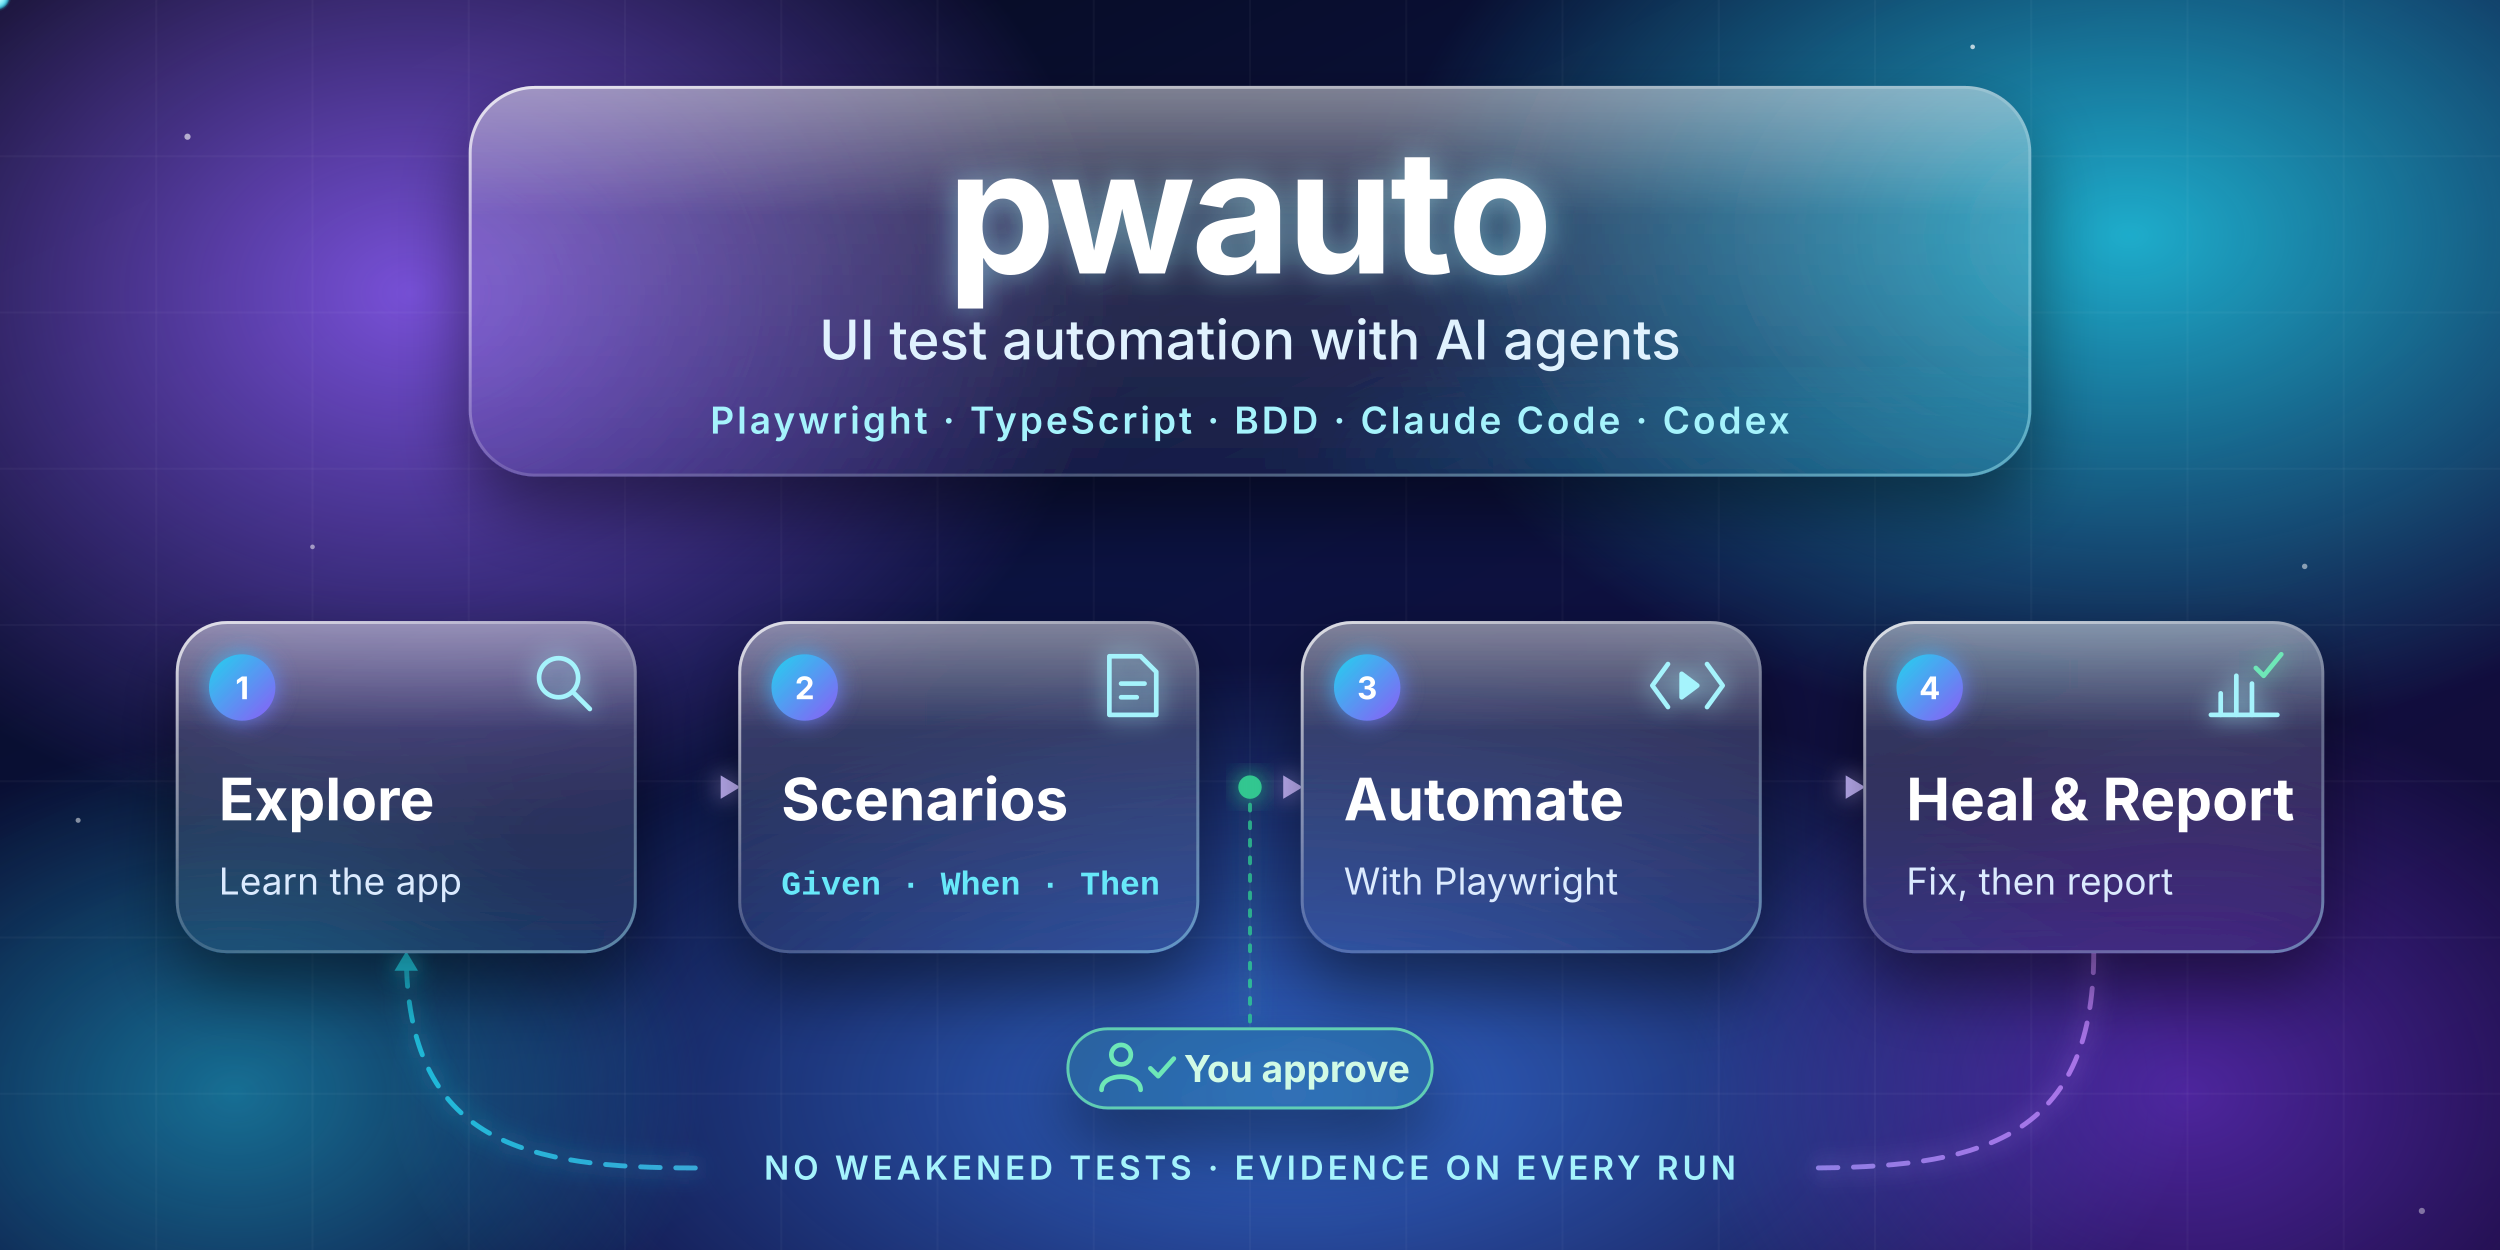
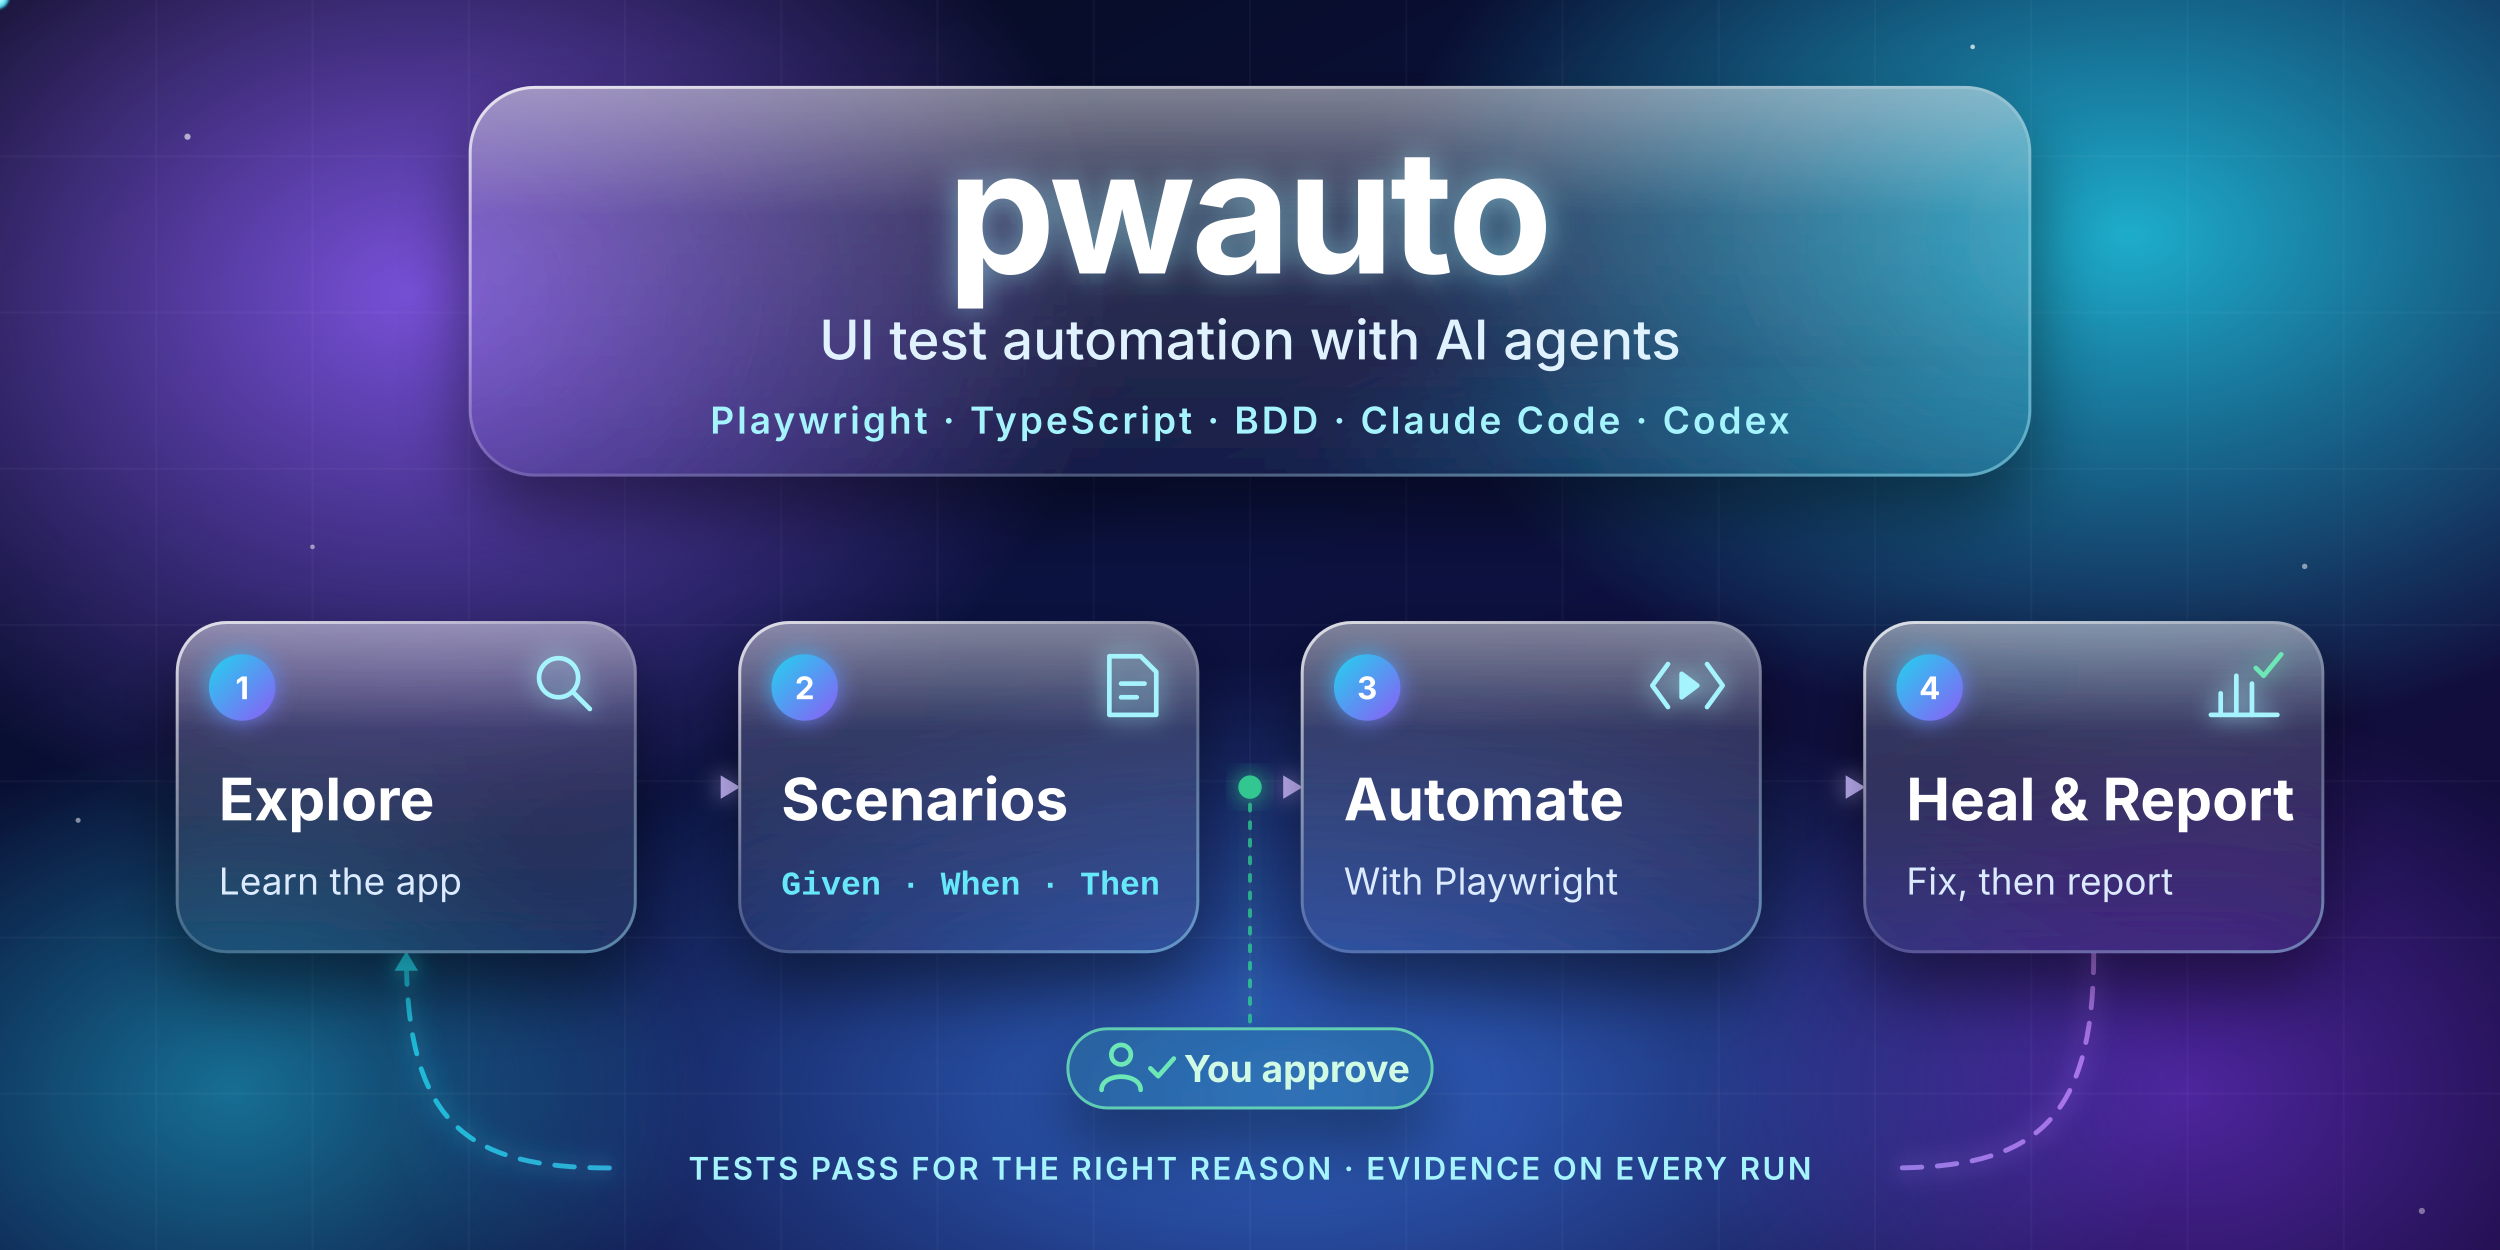
<svg xmlns="http://www.w3.org/2000/svg" xmlns:xlink="http://www.w3.org/1999/xlink" width="1280" height="640" viewBox="0 0 1280 640" role="img" aria-labelledby="title desc">
  <style>
    /* Stop the moving lights for readers who ask for less motion */
    @media (prefers-reduced-motion: reduce) { .mover { display: none; } }
  </style>
  <defs>
    <linearGradient id="bg" x1="0" y1="0" x2="1" y2="1">
      <stop offset="0" stop-color="#050816" />
      <stop offset="0.45" stop-color="#0b1240" />
      <stop offset="1" stop-color="#160a3a" />
    </linearGradient>
    <radialGradient id="glowViolet" cx="0.5" cy="0.5" r="0.5">
      <stop offset="0" stop-color="#8b5cf6" stop-opacity="0.85" />
      <stop offset="1" stop-color="#8b5cf6" stop-opacity="0" />
    </radialGradient>
    <radialGradient id="glowCyan" cx="0.5" cy="0.5" r="0.5">
      <stop offset="0" stop-color="#22d3ee" stop-opacity="0.8" />
      <stop offset="1" stop-color="#22d3ee" stop-opacity="0" />
    </radialGradient>
    <radialGradient id="glowBlue" cx="0.5" cy="0.5" r="0.5">
      <stop offset="0" stop-color="#3b82f6" stop-opacity="0.75" />
      <stop offset="1" stop-color="#3b82f6" stop-opacity="0" />
    </radialGradient>
    <radialGradient id="glowPink" cx="0.5" cy="0.5" r="0.5">
      <stop offset="0" stop-color="#7c3aed" stop-opacity="0.55" />
      <stop offset="1" stop-color="#7c3aed" stop-opacity="0" />
    </radialGradient>
    <g id="blobs">
      <ellipse cx="210" cy="150" rx="360" ry="280" fill="url(#glowViolet)" />
      <ellipse cx="1090" cy="120" rx="380" ry="260" fill="url(#glowCyan)" />
      <ellipse cx="660" cy="560" rx="460" ry="220" fill="url(#glowBlue)" />
      <ellipse cx="1120" cy="560" rx="260" ry="200" fill="url(#glowPink)" />
      <ellipse cx="120" cy="560" rx="240" ry="180" fill="url(#glowCyan)" opacity="0.6" />
    </g>
    <filter id="frost" x="-10%" y="-10%" width="120%" height="120%">
      <feGaussianBlur stdDeviation="22" />
    </filter>
    <filter id="softGlow" x="-50%" y="-50%" width="200%" height="200%">
      <feGaussianBlur stdDeviation="6" result="b" />
      <feMerge>
        <feMergeNode in="b" />
        <feMergeNode in="SourceGraphic" />
      </feMerge>
    </filter>
    <filter id="textGlow" x="-20%" y="-50%" width="140%" height="200%">
      <feGaussianBlur stdDeviation="8" in="SourceAlpha" result="a" />
      <feFlood flood-color="#a5f3fc" flood-opacity="0.55" />
      <feComposite operator="in" in2="a" result="g" />
      <feMerge>
        <feMergeNode in="g" />
        <feMergeNode in="SourceGraphic" />
      </feMerge>
    </filter>
    <filter id="shadow" x="-20%" y="-20%" width="140%" height="160%">
      <feGaussianBlur in="SourceAlpha" stdDeviation="18" />
      <feOffset dy="18" />
      <feComponentTransfer>
        <feFuncA type="linear" slope="0.45" />
      </feComponentTransfer>
      <feMerge>
        <feMergeNode />
        <feMergeNode in="SourceGraphic" />
      </feMerge>
    </filter>
    <linearGradient id="glassFill" x1="0" y1="0" x2="0" y2="1">
      <stop offset="0" stop-color="#ffffff" stop-opacity="0.20" />
      <stop offset="1" stop-color="#ffffff" stop-opacity="0.05" />
    </linearGradient>
    <linearGradient id="glassEdge" x1="0" y1="0" x2="1" y2="1">
      <stop offset="0" stop-color="#ffffff" stop-opacity="0.75" />
      <stop offset="0.5" stop-color="#ffffff" stop-opacity="0.15" />
      <stop offset="1" stop-color="#a5f3fc" stop-opacity="0.45" />
    </linearGradient>
    <linearGradient id="sheen" x1="0" y1="0" x2="0" y2="1">
      <stop offset="0" stop-color="#ffffff" stop-opacity="0.35" />
      <stop offset="1" stop-color="#ffffff" stop-opacity="0" />
    </linearGradient>
    <linearGradient id="stream" x1="0" y1="0" x2="1" y2="0">
      <stop offset="0" stop-color="#22d3ee" />
      <stop offset="0.5" stop-color="#818cf8" />
      <stop offset="1" stop-color="#c084fc" />
    </linearGradient>
    <linearGradient id="streamBack" x1="1" y1="0" x2="0" y2="0">
      <stop offset="0" stop-color="#c084fc" />
      <stop offset="1" stop-color="#22d3ee" />
    </linearGradient>
    <radialGradient id="sphere" cx="0.35" cy="0.35" r="0.65">
      <stop offset="0" stop-color="#ffffff" />
      <stop offset="0.4" stop-color="#a5f3fc" />
      <stop offset="1" stop-color="#22d3ee" stop-opacity="0" />
    </radialGradient>
    <linearGradient id="badge" x1="0" y1="0" x2="1" y2="1">
      <stop offset="0" stop-color="#22d3ee" />
      <stop offset="1" stop-color="#8b5cf6" />
    </linearGradient>
    <linearGradient id="approve" x1="0" y1="0" x2="1" y2="1">
      <stop offset="0" stop-color="#34d399" />
      <stop offset="1" stop-color="#22d3ee" />
    </linearGradient>
    <clipPath id="clipHeader">
      <rect x="240" y="44" width="800" height="200" rx="34" />
    </clipPath>
    <clipPath id="clip1">
      <rect x="90" y="318" width="236" height="170" rx="26" />
    </clipPath>
    <clipPath id="clip2">
      <rect x="378" y="318" width="236" height="170" rx="26" />
    </clipPath>
    <clipPath id="clip3">
      <rect x="666" y="318" width="236" height="170" rx="26" />
    </clipPath>
    <clipPath id="clip4">
      <rect x="954" y="318" width="236" height="170" rx="26" />
    </clipPath>
    <clipPath id="clipApprove">
      <rect x="546" y="526" width="188" height="42" rx="21" />
    </clipPath>
    <path id="flow1" d="M326 403 H378" />
    <path id="flow2" d="M614 403 H666" />
    <path id="flow3" d="M902 403 H954" />
-     <path id="loopBack" d="M1072 488 C1072 586 1010 598 924 598 M356 598 C270 598 208 586 208 488" />
+     <path id="loopBack" d="M1072 488 C1072 576 1040 598 968 598 M312 598 C240 598 208 576 208 488" />
    <path id="loopBackMotion" d="M1072 488 C1072 586 1010 598 640 598 C270 598 208 586 208 488" />
    <path id="gate" d="M640 403 V526" />
  </defs>
  <rect width="1280" height="640" fill="url(#bg)" />
  <use href="#blobs" xlink:href="#blobs" />
  <g stroke="#ffffff" stroke-opacity="0.035" stroke-width="1">
    <path d="M0 80H1280M0 160H1280M0 240H1280M0 320H1280M0 400H1280M0 480H1280M0 560H1280" />
    <path d="M80 0V640M160 0V640M240 0V640M320 0V640M400 0V640M480 0V640M560 0V640M640 0V640M720 0V640M800 0V640M880 0V640M960 0V640M1040 0V640M1120 0V640M1200 0V640" />
  </g>
  <g fill="#ffffff">
    <circle cx="96" cy="70" r="1.6" opacity="0.6" />
    <circle cx="1180" cy="290" r="1.4" opacity="0.5" />
    <circle cx="1010" cy="24" r="1.2" opacity="0.7" />
    <circle cx="160" cy="280" r="1.2" opacity="0.5" />
    <circle cx="1240" cy="620" r="1.6" opacity="0.4" />
    <circle cx="40" cy="420" r="1.3" opacity="0.5" />
  </g>
  <g fill="none" stroke-linecap="round" filter="url(#softGlow)">
    <use href="#flow1" xlink:href="#flow1" stroke="url(#stream)" stroke-width="3" />
    <use href="#flow2" xlink:href="#flow2" stroke="url(#stream)" stroke-width="3" />
    <use href="#flow3" xlink:href="#flow3" stroke="url(#stream)" stroke-width="3" />
    <use href="#gate" xlink:href="#gate" stroke="#34d399" stroke-width="2" stroke-opacity="0.8" stroke-dasharray="3 6" />
    <use href="#loopBack" xlink:href="#loopBack" stroke="url(#streamBack)" stroke-width="2.5" stroke-opacity="0.8" stroke-dasharray="10 8" />
  </g>
  <g fill="#c4b5fd" filter="url(#softGlow)">
    <path d="M369 397 L379 403 L369 409 Z" />
    <path d="M657 397 L667 403 L657 409 Z" />
    <path d="M945 397 L955 403 L945 409 Z" />
    <path d="M202 497 L208 487 L214 497 Z" fill="#22d3ee" />
  </g>
  <circle cx="640" cy="403" r="6" fill="#34d399" filter="url(#softGlow)" />
  <g class="mover">
    <circle r="5" fill="url(#sphere)">
      <animateMotion dur="1.6s" repeatCount="indefinite">
        <mpath href="#flow1" xlink:href="#flow1" />
      </animateMotion>
    </circle>
    <circle r="5" fill="url(#sphere)">
      <animateMotion dur="1.6s" begin="0.5s" repeatCount="indefinite">
        <mpath href="#flow2" xlink:href="#flow2" />
      </animateMotion>
    </circle>
    <circle r="5" fill="url(#sphere)">
      <animateMotion dur="1.6s" begin="1s" repeatCount="indefinite">
        <mpath href="#flow3" xlink:href="#flow3" />
      </animateMotion>
    </circle>
    <circle r="6" fill="url(#sphere)">
      <animateMotion dur="7s" repeatCount="indefinite">
        <mpath href="#loopBackMotion" xlink:href="#loopBackMotion" />
      </animateMotion>
    </circle>
  </g>
  <g filter="url(#shadow)">
    <g clip-path="url(#clipHeader)">
      <rect width="1280" height="640" fill="url(#bg)" />
      <use href="#blobs" xlink:href="#blobs" filter="url(#frost)" />
      <rect x="240" y="44" width="800" height="200" fill="url(#glassFill)" />
      <rect x="240" y="44" width="800" height="66" fill="url(#sheen)" />
      <ellipse cx="900" cy="236" rx="220" ry="40" fill="#22d3ee" opacity="0.12" filter="url(#frost)" />
    </g>
    <rect x="240.75" y="44.75" width="798.5" height="198.5" rx="33.5" fill="none" stroke="url(#glassEdge)" stroke-width="1.5" />
  </g>
  <g font-family="-apple-system, BlinkMacSystemFont, 'SF Pro Display', 'Segoe UI', Inter, Helvetica, Arial, sans-serif" text-anchor="middle">
    <text x="640" y="140" font-size="88" font-weight="700" letter-spacing="-2" fill="#ffffff" filter="url(#textGlow)">pwauto</text>
    <text x="640" y="184" font-size="28" font-weight="500" fill="#e0f2fe">UI test automation with AI agents</text>
    <text x="640" y="222" font-size="19" font-weight="600" letter-spacing="1.5" fill="#a5f3fc">Playwright · TypeScript · BDD · Claude Code · Codex</text>
  </g>
  <g filter="url(#shadow)">
    <g clip-path="url(#clip1)">
      <rect width="1280" height="640" fill="url(#bg)" />
      <use href="#blobs" xlink:href="#blobs" filter="url(#frost)" />
      <rect x="90" y="318" width="236" height="170" fill="url(#glassFill)" />
      <rect x="90" y="318" width="236" height="56" fill="url(#sheen)" />
    </g>
    <rect x="90.75" y="318.75" width="234.5" height="168.5" rx="25.5" fill="none" stroke="url(#glassEdge)" stroke-width="1.5" />
  </g>
  <g filter="url(#shadow)">
    <g clip-path="url(#clip2)">
      <rect width="1280" height="640" fill="url(#bg)" />
      <use href="#blobs" xlink:href="#blobs" filter="url(#frost)" />
      <rect x="378" y="318" width="236" height="170" fill="url(#glassFill)" />
      <rect x="378" y="318" width="236" height="56" fill="url(#sheen)" />
    </g>
    <rect x="378.75" y="318.75" width="234.5" height="168.5" rx="25.5" fill="none" stroke="url(#glassEdge)" stroke-width="1.5" />
  </g>
  <g filter="url(#shadow)">
    <g clip-path="url(#clip3)">
      <rect width="1280" height="640" fill="url(#bg)" />
      <use href="#blobs" xlink:href="#blobs" filter="url(#frost)" />
      <rect x="666" y="318" width="236" height="170" fill="url(#glassFill)" />
      <rect x="666" y="318" width="236" height="56" fill="url(#sheen)" />
    </g>
    <rect x="666.75" y="318.75" width="234.5" height="168.5" rx="25.5" fill="none" stroke="url(#glassEdge)" stroke-width="1.5" />
  </g>
  <g filter="url(#shadow)">
    <g clip-path="url(#clip4)">
      <rect width="1280" height="640" fill="url(#bg)" />
      <use href="#blobs" xlink:href="#blobs" filter="url(#frost)" />
      <rect x="954" y="318" width="236" height="170" fill="url(#glassFill)" />
      <rect x="954" y="318" width="236" height="56" fill="url(#sheen)" />
    </g>
    <rect x="954.75" y="318.75" width="234.5" height="168.5" rx="25.5" fill="none" stroke="url(#glassEdge)" stroke-width="1.5" />
  </g>
  <g filter="url(#shadow)">
    <g clip-path="url(#clipApprove)">
      <rect width="1280" height="640" fill="url(#bg)" />
      <use href="#blobs" xlink:href="#blobs" filter="url(#frost)" />
      <rect x="546" y="526" width="188" height="42" fill="#34d399" fill-opacity="0.16" />
    </g>
    <rect x="546.75" y="526.75" width="186.5" height="40.5" rx="20.25" fill="none" stroke="#6ee7b7" stroke-opacity="0.8" stroke-width="1.5" />
  </g>
  <g fill="none" stroke="#6ee7b7" stroke-width="2.4" stroke-linecap="round" stroke-linejoin="round">
    <circle cx="574" cy="540" r="5" />
    <path d="M564 558 C564 549 584 549 584 558" />
    <path d="M589 547 L593 551 L601 542" />
  </g>
  <text x="664" y="554" text-anchor="middle" font-family="-apple-system, BlinkMacSystemFont, 'SF Pro Text', 'Segoe UI', Inter, Helvetica, Arial, sans-serif" font-size="19" font-weight="700" fill="#d1fae5">You approve</text>
  <g font-family="-apple-system, BlinkMacSystemFont, 'SF Pro Text', 'Segoe UI', Inter, Helvetica, Arial, sans-serif" font-size="16" font-weight="700" text-anchor="middle" fill="#ffffff">
    <circle cx="124" cy="352" r="17" fill="url(#badge)" filter="url(#softGlow)" />
    <text x="124" y="358">1</text>
    <circle cx="412" cy="352" r="17" fill="url(#badge)" filter="url(#softGlow)" />
    <text x="412" y="358">2</text>
    <circle cx="700" cy="352" r="17" fill="url(#badge)" filter="url(#softGlow)" />
    <text x="700" y="358">3</text>
    <circle cx="988" cy="352" r="17" fill="url(#badge)" filter="url(#softGlow)" />
    <text x="988" y="358">4</text>
  </g>
  <g fill="none" stroke="#a5f3fc" stroke-width="2.4" stroke-linecap="round" stroke-linejoin="round" filter="url(#softGlow)">
    <circle cx="286" cy="347" r="10" />
    <path d="M294 355 L302 363" />
    <path d="M568 336 H584 L592 344 V366 H568 Z" />
    <path d="M574 350 H586 M574 357 H582" />
    <path d="M854 340 L846 351 L854 362 M874 340 L882 351 L874 362" />
    <path d="M861 345 L869 351 L861 357 Z" fill="#a5f3fc" />
    <path d="M1132 366 H1166" />
    <path d="M1137 366 V355 M1145 366 V346 M1153 366 V350" />
    <path d="M1155 342 L1159 346 L1168 335" stroke="#6ee7b7" />
  </g>
  <g font-family="-apple-system, BlinkMacSystemFont, 'SF Pro Display', 'Segoe UI', Inter, Helvetica, Arial, sans-serif">
    <g font-size="30" font-weight="700" fill="#ffffff">
      <text x="112" y="420">Explore</text>
      <text x="400" y="420">Scenarios</text>
      <text x="688" y="420">Automate</text>
      <text x="976" y="420">Heal &amp; Report</text>
    </g>
    <g font-size="19" fill="#dbeafe">
      <text x="112" y="458">Learn the app</text>
      <text x="688" y="458">With Playwright</text>
      <text x="976" y="458">Fix, then report</text>
    </g>
    <text x="400" y="458" font-family="ui-monospace, 'SF Mono', Menlo, Consolas, 'Liberation Mono', monospace" font-size="17" font-weight="600" fill="#67e8f9">Given · When · Then</text>
  </g>
-   <text x="640" y="604" text-anchor="middle" font-family="-apple-system, BlinkMacSystemFont, 'SF Pro Text', 'Segoe UI', Inter, Helvetica, Arial, sans-serif" font-size="17" font-weight="600" letter-spacing="2" fill="#a5f3fc">NO WEAKENED TESTS · EVIDENCE ON EVERY RUN</text>
+   <text x="640" y="604" text-anchor="middle" font-family="-apple-system, BlinkMacSystemFont, 'SF Pro Text', 'Segoe UI', Inter, Helvetica, Arial, sans-serif" font-size="16" font-weight="600" letter-spacing="1.2" fill="#a5f3fc">TESTS PASS FOR THE RIGHT REASON · EVIDENCE ON EVERY RUN</text>
</svg>
